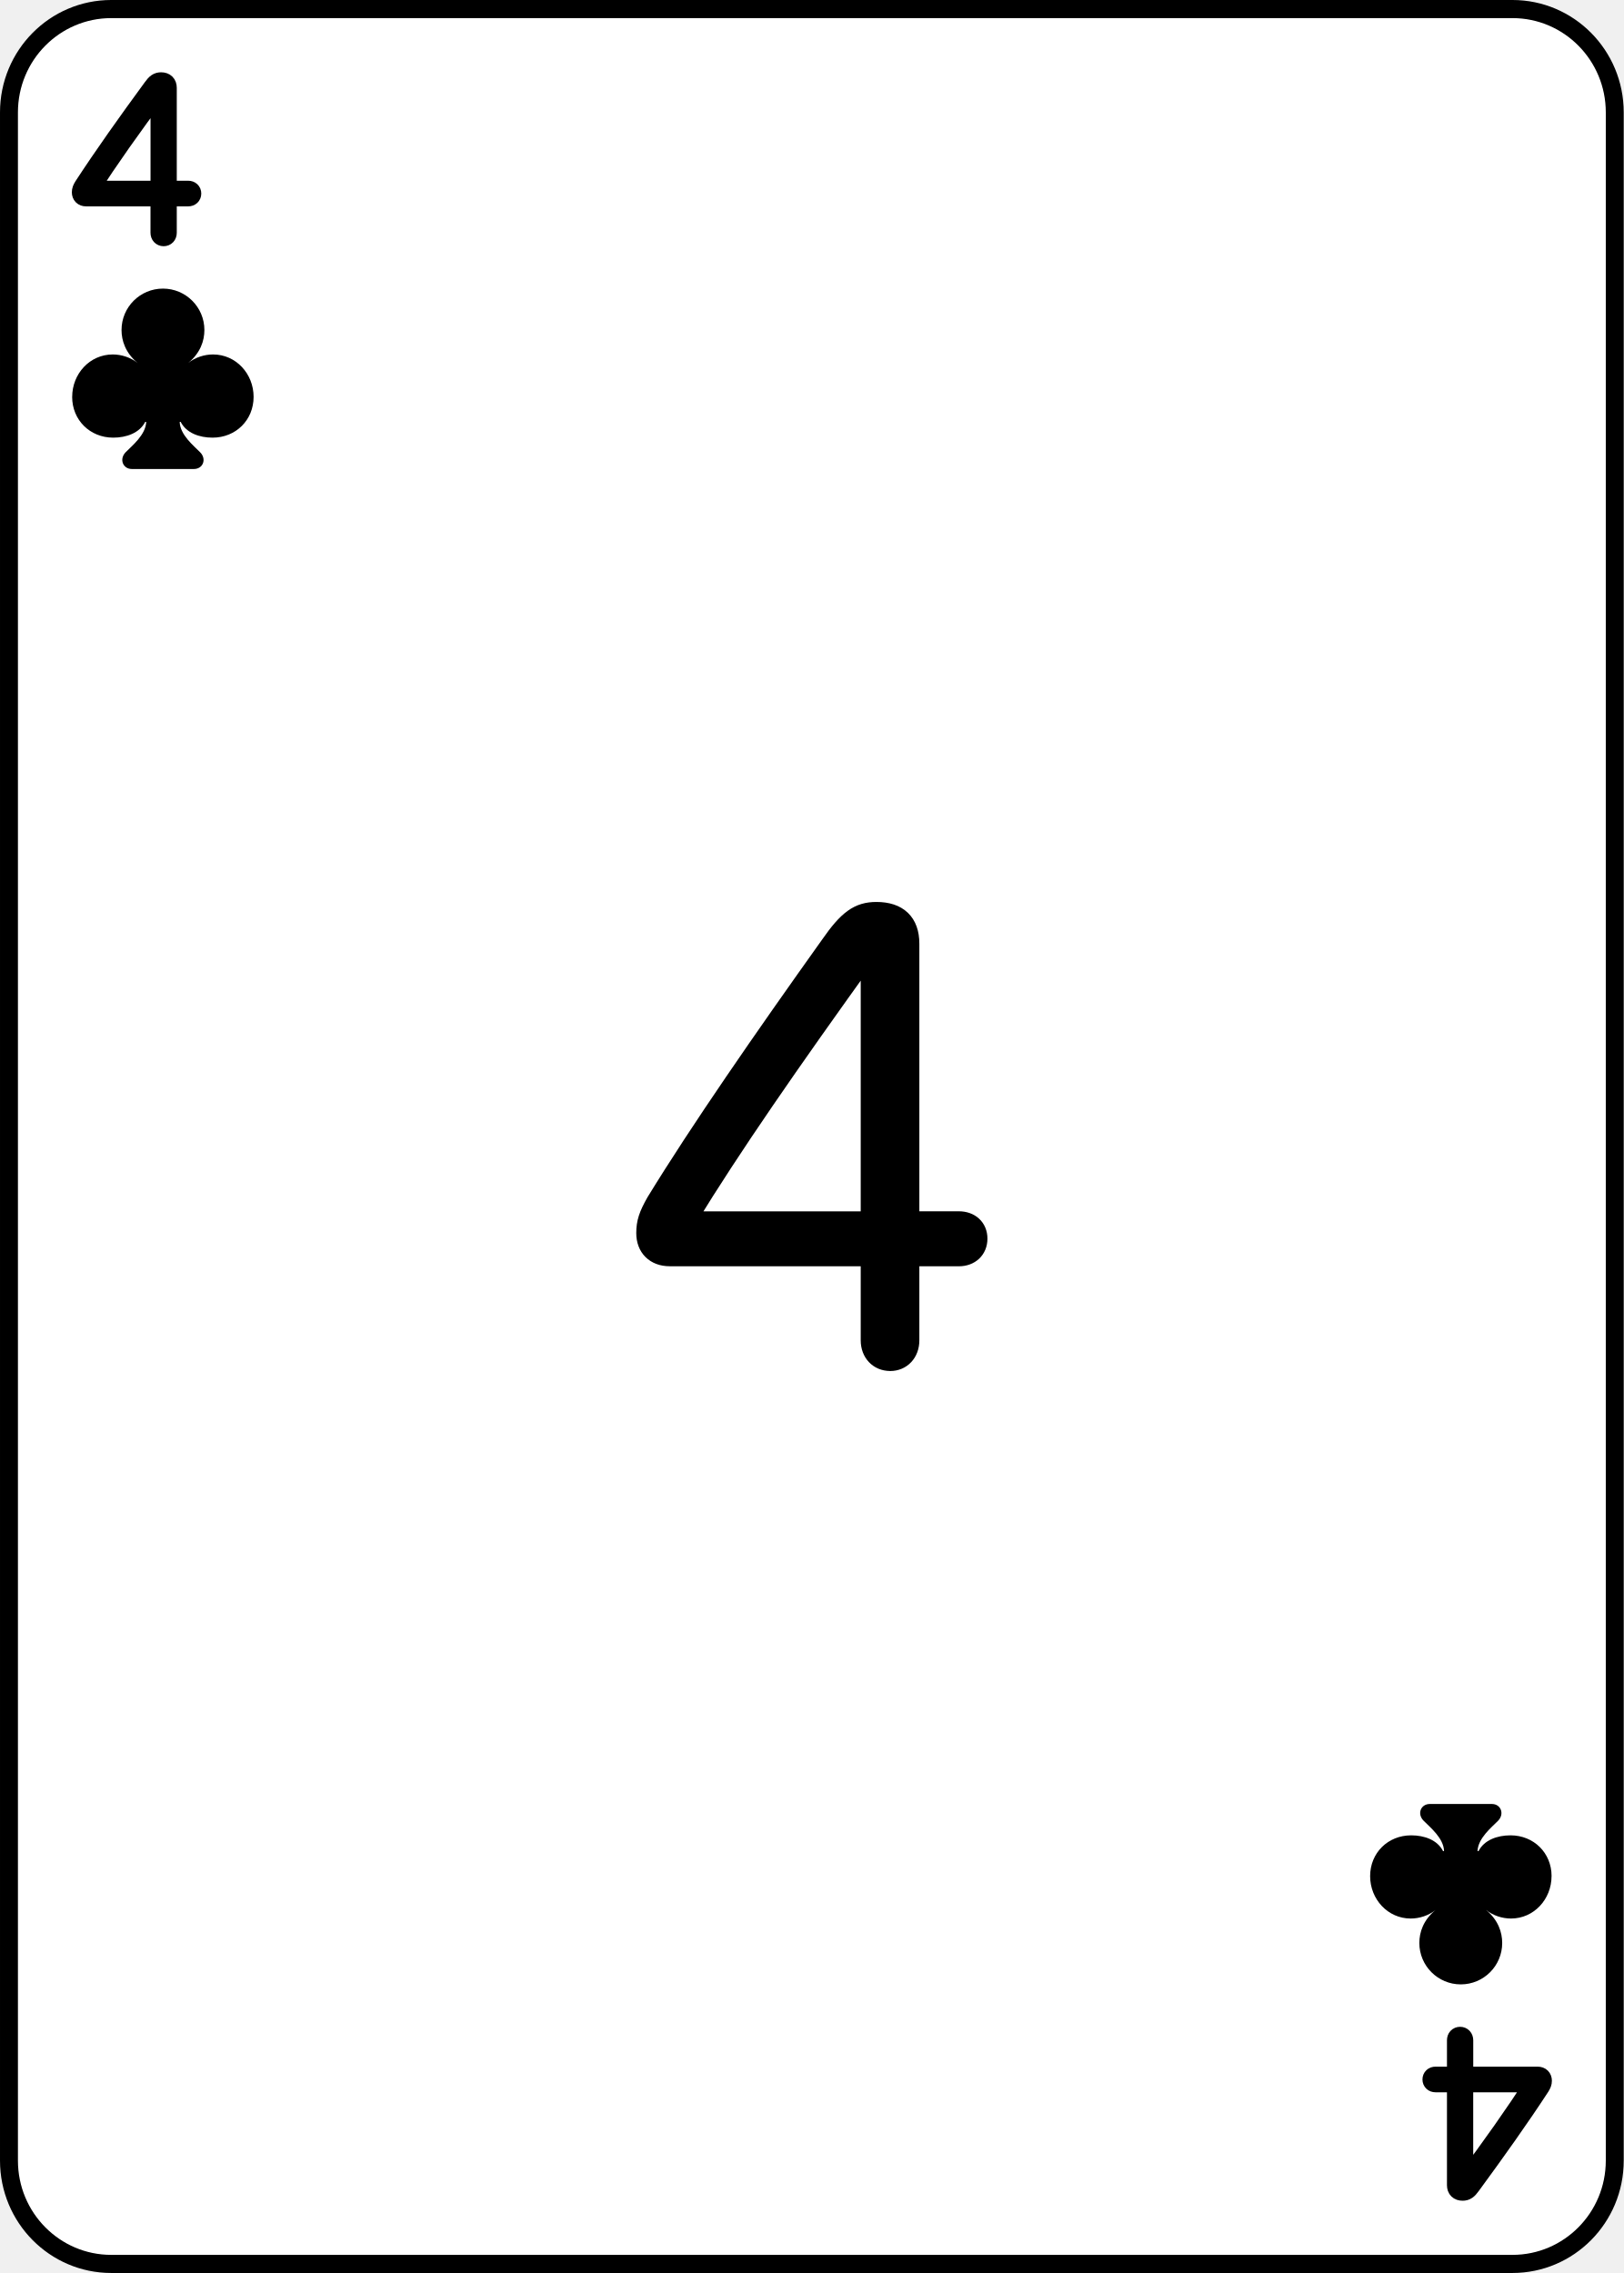
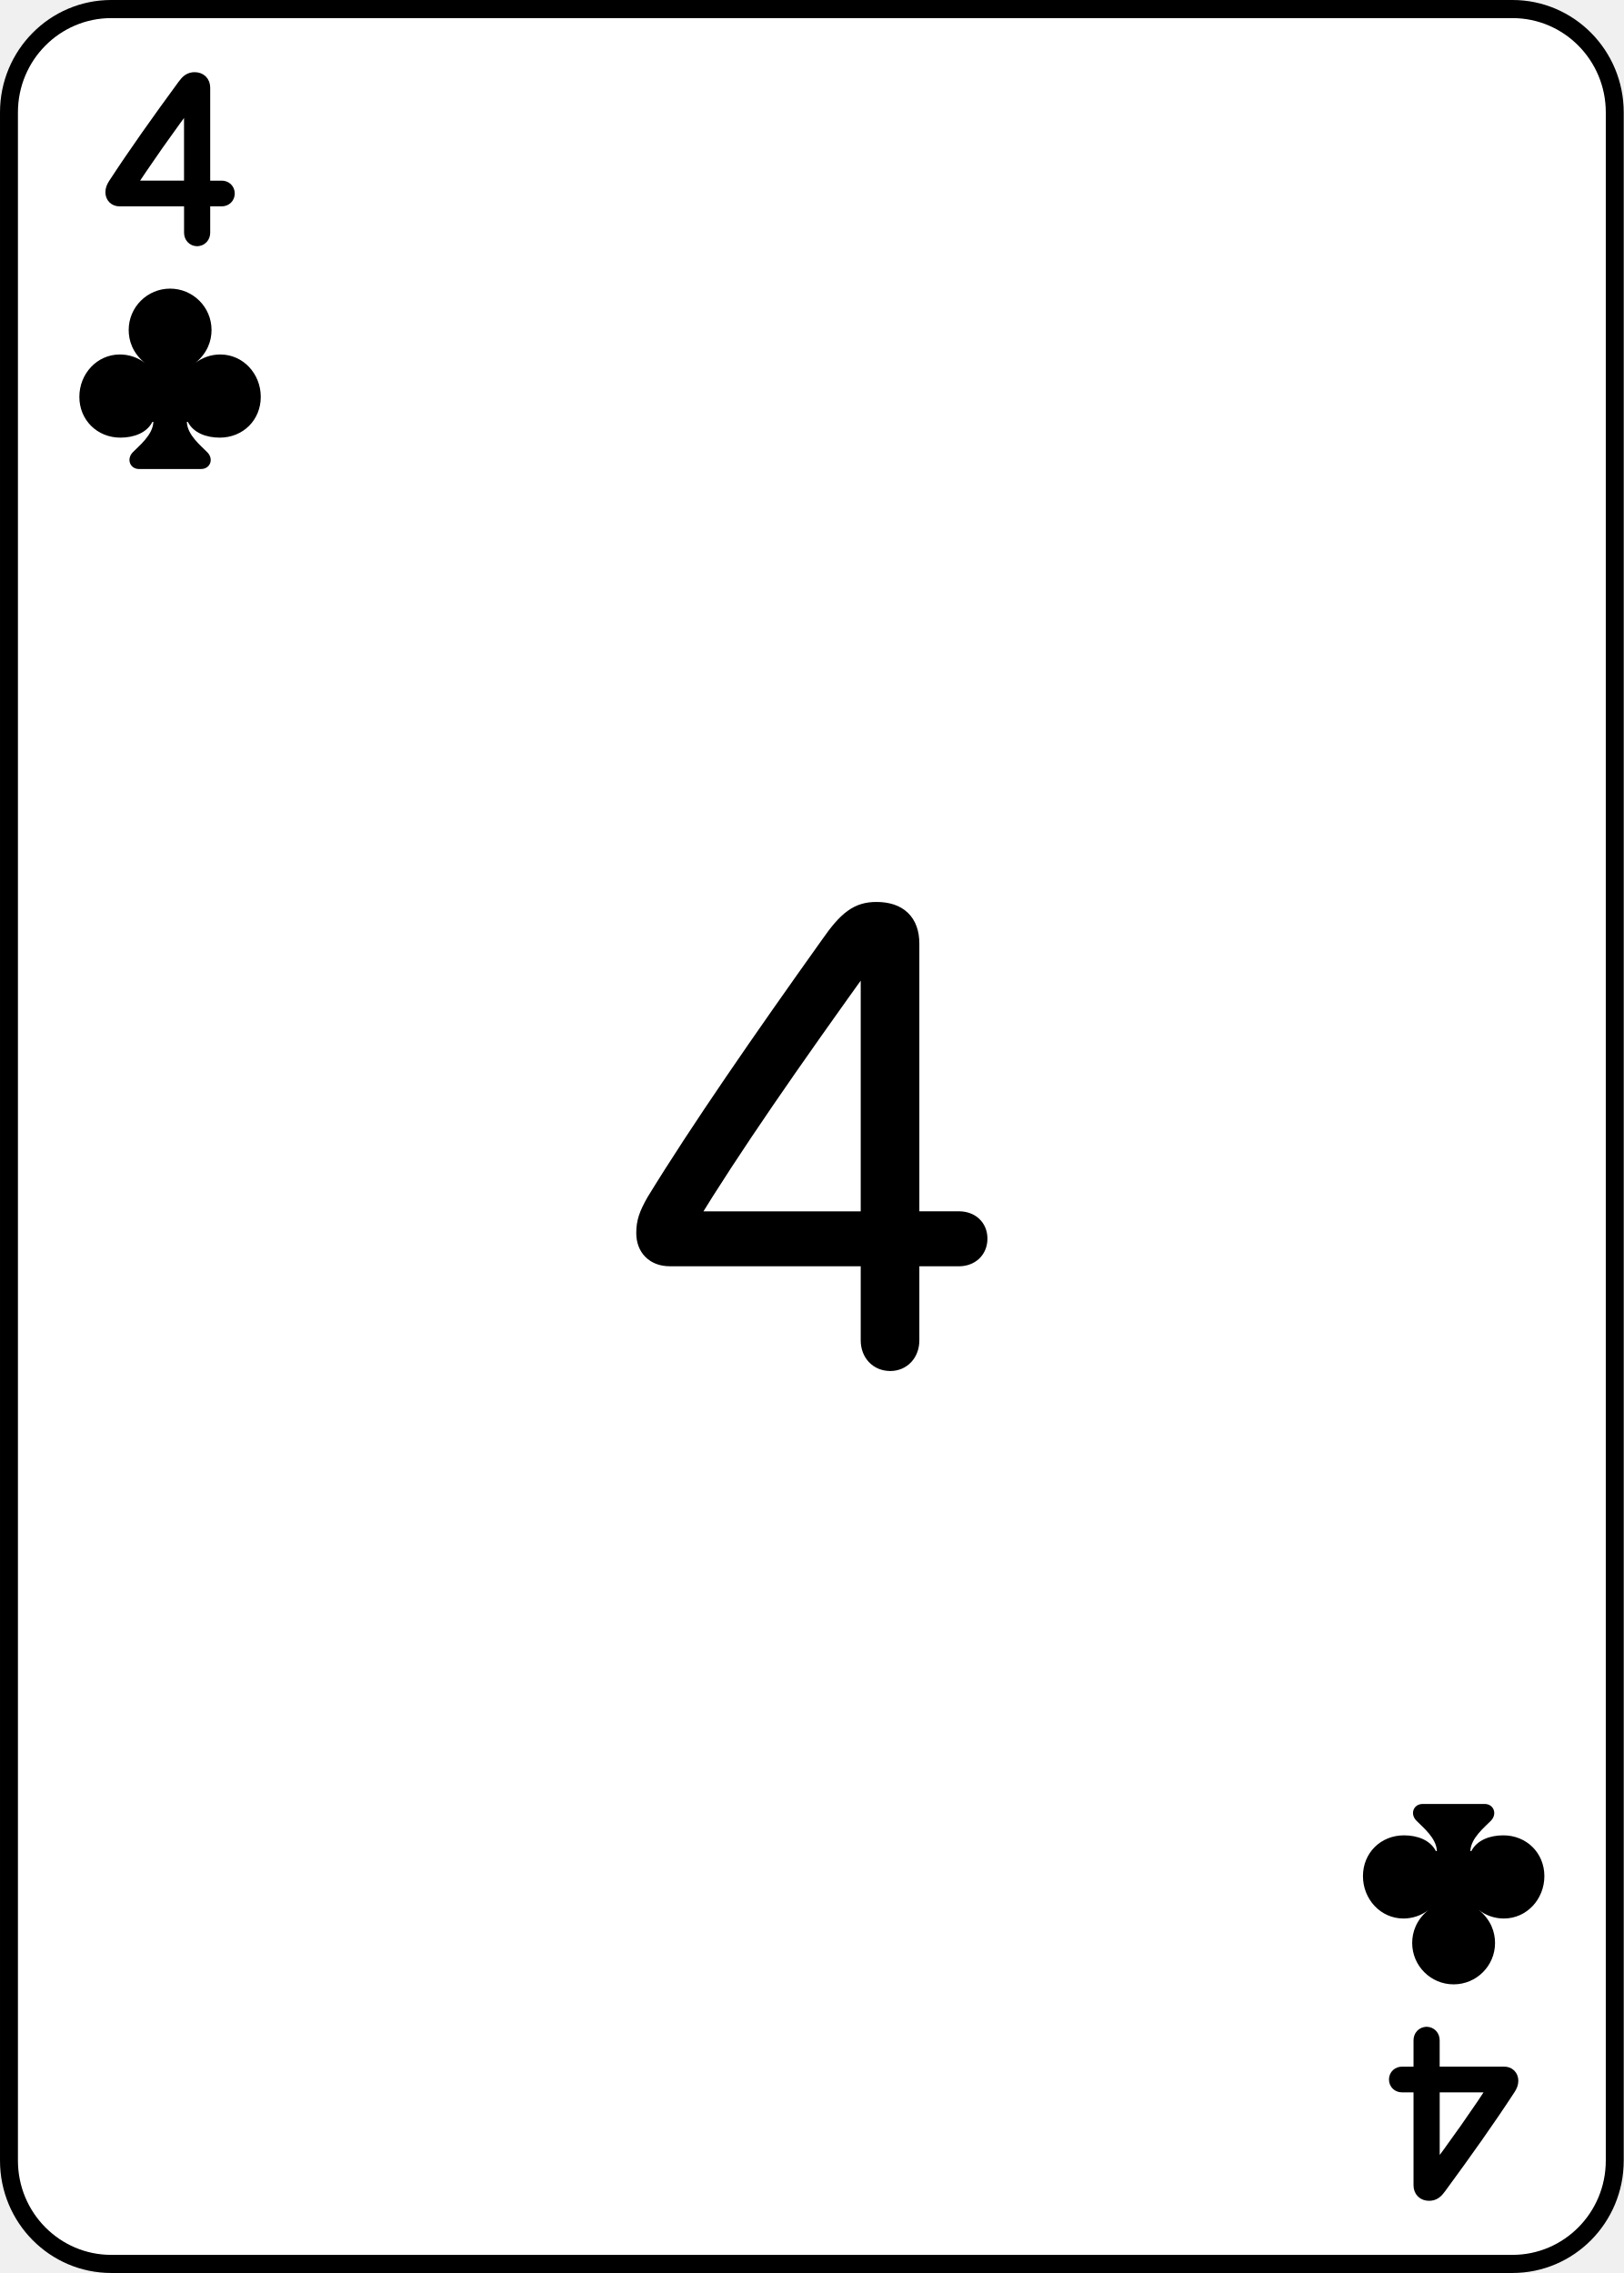
<svg xmlns="http://www.w3.org/2000/svg" width="180" height="252" viewBox="0 0 47.625 66.675" version="1.1" id="svg1" xml:space="preserve">
  <defs id="defs1" />
  <g id="layer4" transform="matrix(0.9999891,0,0,1.01019,-142.8729,-0.00209528)">
    <path style="fill:#ffffff;fill-opacity:1;stroke:#000000;stroke-width:0.526;stroke-linecap:round;stroke-linejoin:round;stroke-dasharray:none" id="rect1-4" width="47.099" height="65.476" x="0.261" y="0.265" d="M 3.261,0.265 H 44.36 a 3,3 45 0 1 3,3 V 62.741 a 3,3 135 0 1 -3,3 H 3.261 a 3,3 45 0 1 -3,-3 V 3.265 A 3,3 135 0 1 3.261,0.265 Z" transform="translate(142.8765,-2.9988694e-5)" />
    <path style="font-weight:300;font-size:18.252px;font-family:'SF Pro Rounded';-inkscape-font-specification:'SF Pro Rounded Light';letter-spacing:-7.108px;word-spacing:0px;stroke:#000000;stroke-width:0.526;stroke-linecap:round;stroke-linejoin:round" d="m 168.129,39.753 c 0.339,0 0.588,-0.258 0.588,-0.633 v -2.424 h 1.417 c 0.33,0 0.57,-0.214 0.57,-0.544 0,-0.33 -0.241,-0.535 -0.57,-0.535 h -1.417 v -8.074 c 0,-0.624 -0.348,-0.954 -0.989,-0.954 -0.526,0 -0.847,0.232 -1.372,0.989 -1.952,2.736 -3.814,5.427 -5.08,7.495 -0.223,0.392 -0.294,0.606 -0.294,0.918 0,0.428 0.276,0.704 0.713,0.704 h 5.837 v 2.424 c 0,0.374 0.25,0.633 0.597,0.633 z m -0.597,-4.135 h -5.303 v -0.036 c 1.292,-2.112 2.959,-4.518 5.285,-7.753 h 0.018 z" id="text3-8-1-1" transform="scale(1.005087,0.9949383)" aria-label="4" />
-     <path d="m 146.927,6.925 c 0.071,0 0.12,-0.052 0.12,-0.13 V 5.762 h 0.598 c 0.068,0 0.117,-0.043 0.117,-0.111 0,-0.068 -0.049,-0.111 -0.117,-0.111 h -0.598 V 2.566 c 0,-0.123 -0.071,-0.191 -0.194,-0.191 -0.102,0 -0.164,0.043 -0.259,0.176 -0.74,1.009 -1.428,1.977 -2.018,2.881 -0.046,0.074 -0.065,0.12 -0.065,0.182 0,0.089 0.056,0.148 0.151,0.148 h 2.144 v 1.033 c 0,0.077 0.049,0.13 0.12,0.13 z m -0.12,-1.385 h -2.027 v -0.006 c 0.565,-0.87 1.237,-1.829 2.021,-2.872 h 0.006 z" id="text1-4-8-9" style="font-weight:200;font-size:6.318px;font-family:'SF Pro Rounded';-inkscape-font-specification:'SF Pro Rounded, Ultra-Light';letter-spacing:-7.108px;word-spacing:0px;stroke:#000000;stroke-width:0.526;stroke-linecap:round;stroke-linejoin:round" transform="scale(1.005087,0.9949383)" aria-label="4" />
-     <path d="m -184.76,-59.418 c 0.071,0 0.12,-0.052 0.12,-0.13 v -1.033 h 0.598 c 0.068,0 0.117,-0.043 0.117,-0.111 0,-0.068 -0.049,-0.111 -0.117,-0.111 H -184.64 v -2.974 c 0,-0.123 -0.071,-0.191 -0.194,-0.191 -0.102,0 -0.164,0.043 -0.259,0.176 -0.74,1.009 -1.428,1.977 -2.018,2.881 -0.046,0.074 -0.065,0.12 -0.065,0.182 0,0.089 0.056,0.148 0.151,0.148 h 2.144 v 1.033 c 0,0.077 0.049,0.13 0.12,0.13 z m -0.12,-1.385 h -2.027 v -0.006 c 0.565,-0.87 1.237,-1.829 2.021,-2.872 h 0.006 z" id="text1-4-8-9-4" style="font-weight:200;font-size:6.318px;font-family:'SF Pro Rounded';-inkscape-font-specification:'SF Pro Rounded, Ultra-Light';letter-spacing:-7.108px;word-spacing:0px;stroke:#000000;stroke-width:0.526;stroke-linecap:round;stroke-linejoin:round" transform="scale(-1.005087,-0.9949383)" aria-label="4" />
-     <path d="m 144.257,11.585 c 0,0.677 0.521,1.19 1.198,1.19 0.384,0 0.767,-0.134 0.934,-0.46 h 0.029 c -0.015,0.38 -0.413,0.695 -0.601,0.887 -0.195,0.203 -0.076,0.488 0.181,0.488 h 1.813 c 0.261,0 0.38,-0.286 0.181,-0.488 -0.188,-0.192 -0.586,-0.507 -0.597,-0.887 h 0.029 c 0.166,0.326 0.546,0.46 0.93,0.46 0.68,0 1.198,-0.514 1.198,-1.19 0,-0.673 -0.514,-1.238 -1.183,-1.238 -0.253,0 -0.517,0.083 -0.727,0.25 0.358,-0.293 0.474,-0.651 0.474,-0.963 0,-0.669 -0.543,-1.209 -1.209,-1.209 -0.666,0 -1.209,0.539 -1.209,1.209 0,0.311 0.116,0.669 0.47,0.963 -0.206,-0.166 -0.474,-0.25 -0.727,-0.25 -0.669,0 -1.183,0.564 -1.183,1.238 z" id="text3-7-0-5" style="font-weight:300;font-size:7.411px;line-height:0;font-family:'SF Pro Rounded';-inkscape-font-specification:'SF Pro Rounded Light';letter-spacing:0px;word-spacing:0px;text-orientation:upright;stroke-width:0.526;stroke-linecap:round" transform="scale(1.005087,0.9949383)" aria-label="♣" />
-     <path d="m -187.43,-54.757 c 0,0.677 0.521,1.19 1.198,1.19 0.384,0 0.767,-0.134 0.934,-0.46 h 0.029 c -0.015,0.38 -0.413,0.695 -0.601,0.887 -0.195,0.203 -0.076,0.488 0.181,0.488 h 1.813 c 0.261,0 0.38,-0.286 0.181,-0.488 -0.188,-0.192 -0.586,-0.507 -0.597,-0.887 h 0.029 c 0.166,0.326 0.546,0.46 0.93,0.46 0.68,0 1.198,-0.514 1.198,-1.19 0,-0.673 -0.514,-1.238 -1.183,-1.238 -0.253,0 -0.517,0.083 -0.727,0.25 0.358,-0.293 0.474,-0.651 0.474,-0.963 0,-0.669 -0.543,-1.209 -1.209,-1.209 -0.666,0 -1.209,0.539 -1.209,1.209 0,0.311 0.116,0.669 0.47,0.963 -0.206,-0.166 -0.474,-0.25 -0.727,-0.25 -0.669,0 -1.183,0.564 -1.183,1.238 z" id="text3-6-6-0-9" style="font-weight:300;font-size:7.411px;line-height:0;font-family:'SF Pro Rounded';-inkscape-font-specification:'SF Pro Rounded Light';letter-spacing:0px;word-spacing:0px;text-orientation:upright;stroke-width:0.526;stroke-linecap:round" transform="scale(-1.005087,-0.9949383)" aria-label="♣" />
+     <path d="m 148.656,6.888 c 0.071,0 0.121,-0.052 0.121,-0.129 V 5.731 h 0.602 c 0.068,0 0.118,-0.043 0.118,-0.11 0,-0.068 -0.05,-0.11 -0.118,-0.11 h -0.602 V 2.551 c 0,-0.123 -0.071,-0.19 -0.195,-0.19 -0.102,0 -0.164,0.043 -0.26,0.175 -0.744,1.004 -1.436,1.967 -2.028,2.867 -0.046,0.074 -0.065,0.12 -0.065,0.181 0,0.089 0.056,0.147 0.152,0.147 h 2.155 v 1.028 c 0,0.077 0.05,0.129 0.121,0.129 z m -0.121,-1.378 h -2.037 v -0.006 c 0.567,-0.866 1.243,-1.82 2.031,-2.858 h 0.006 z" id="text1-4-8-9" style="font-weight:200;font-size:6.318px;font-family:'SF Pro Rounded';-inkscape-font-specification:'SF Pro Rounded, Ultra-Light';letter-spacing:-7.108px;word-spacing:0px;stroke:#000000;stroke-width:0.526;stroke-linecap:round;stroke-linejoin:round" aria-label="4" />
+     <path d="m 184.718,59.119 c -0.071,0 -0.121,0.052 -0.121,0.129 v 1.028 h -0.602 c -0.068,0 -0.118,0.043 -0.118,0.11 0,0.068 0.05,0.11 0.118,0.11 h 0.602 v 2.959 c 0,0.123 0.071,0.19 0.195,0.19 0.102,0 0.164,-0.043 0.26,-0.175 0.744,-1.004 1.436,-1.967 2.028,-2.867 0.046,-0.074 0.065,-0.12 0.065,-0.181 0,-0.089 -0.056,-0.147 -0.152,-0.147 h -2.155 v -1.028 c 0,-0.077 -0.05,-0.129 -0.121,-0.129 z m 0.121,1.378 h 2.037 v 0.006 c -0.567,0.866 -1.243,1.82 -2.031,2.858 h -0.006 z" id="text1-4-8-9-4" style="font-weight:200;font-size:6.318px;font-family:'SF Pro Rounded';-inkscape-font-specification:'SF Pro Rounded, Ultra-Light';letter-spacing:-7.108px;word-spacing:0px;stroke:#000000;stroke-width:0.526;stroke-linecap:round;stroke-linejoin:round" aria-label="4" />
+     <path d="m 145.202,11.526 c 0,0.673 0.524,1.184 1.204,1.184 0.386,0 0.771,-0.133 0.938,-0.457 h 0.029 c -0.015,0.378 -0.415,0.691 -0.604,0.882 -0.196,0.202 -0.076,0.486 0.182,0.486 h 1.822 c 0.262,0 0.382,-0.284 0.182,-0.486 -0.189,-0.191 -0.589,-0.504 -0.6,-0.882 h 0.029 c 0.167,0.324 0.549,0.457 0.935,0.457 0.684,0 1.204,-0.511 1.204,-1.184 0,-0.67 -0.516,-1.231 -1.189,-1.231 -0.255,0 -0.52,0.083 -0.731,0.248 0.36,-0.292 0.476,-0.648 0.476,-0.958 0,-0.666 -0.546,-1.202 -1.215,-1.202 -0.669,0 -1.215,0.536 -1.215,1.202 0,0.31 0.116,0.666 0.473,0.958 -0.207,-0.166 -0.476,-0.248 -0.731,-0.248 -0.673,0 -1.189,0.562 -1.189,1.231 z" id="text3-7-0-5" style="font-weight:300;font-size:7.411px;line-height:0;font-family:'SF Pro Rounded';-inkscape-font-specification:'SF Pro Rounded Light';letter-spacing:0px;word-spacing:0px;text-orientation:upright;stroke-width:0.526;stroke-linecap:round" aria-label="♣" />
+     <path d="m 188.172,54.48 c 0,-0.673 -0.524,-1.184 -1.204,-1.184 -0.386,0 -0.771,0.133 -0.938,0.457 h -0.029 c 0.015,-0.378 0.415,-0.691 0.604,-0.882 0.196,-0.202 0.076,-0.486 -0.182,-0.486 h -1.822 c -0.262,0 -0.382,0.284 -0.182,0.486 0.189,0.191 0.589,0.504 0.6,0.882 h -0.029 c -0.167,-0.324 -0.549,-0.457 -0.935,-0.457 -0.684,0 -1.204,0.511 -1.204,1.184 0,0.67 0.516,1.231 1.189,1.231 0.255,0 0.52,-0.083 0.731,-0.248 -0.36,0.292 -0.476,0.648 -0.476,0.958 0,0.666 0.546,1.202 1.215,1.202 0.669,0 1.215,-0.536 1.215,-1.202 0,-0.31 -0.116,-0.666 -0.473,-0.958 0.207,0.166 0.476,0.248 0.731,0.248 0.673,0 1.189,-0.562 1.189,-1.231 z" id="text3-6-6-0-9" style="font-weight:300;font-size:7.411px;line-height:0;font-family:'SF Pro Rounded';-inkscape-font-specification:'SF Pro Rounded Light';letter-spacing:0px;word-spacing:0px;text-orientation:upright;stroke-width:0.526;stroke-linecap:round" aria-label="♣" />
  </g>
</svg>
